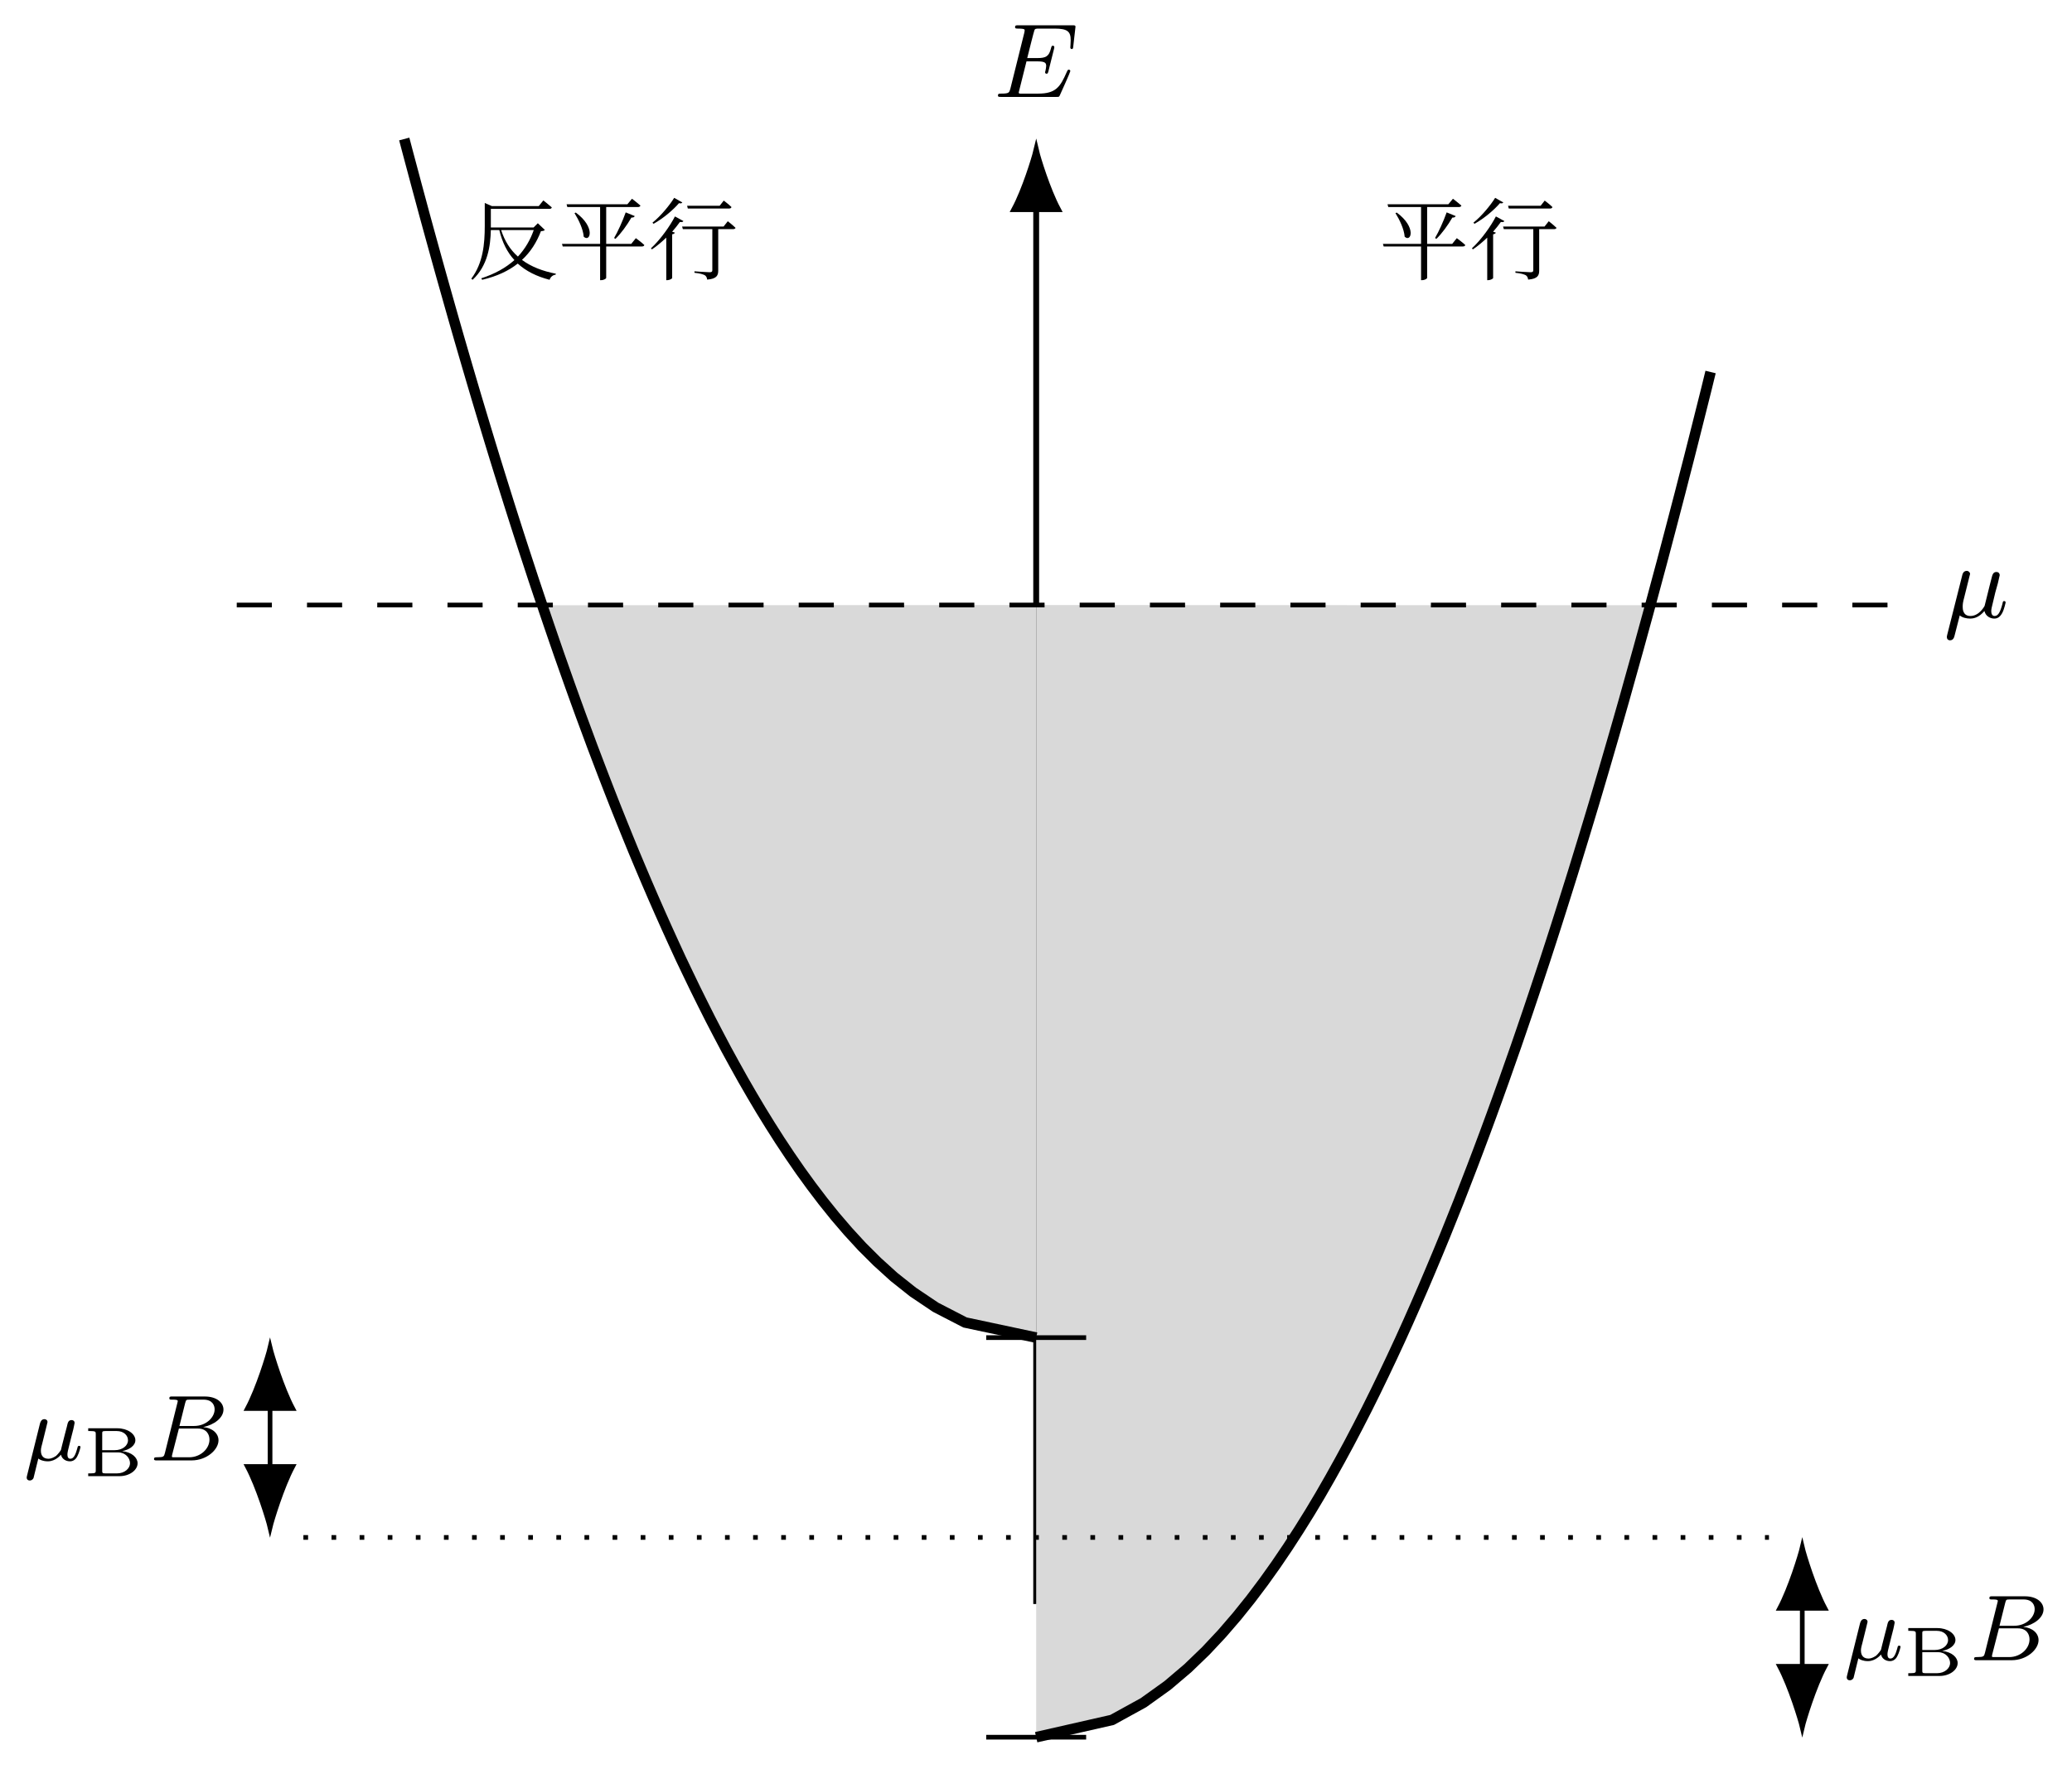
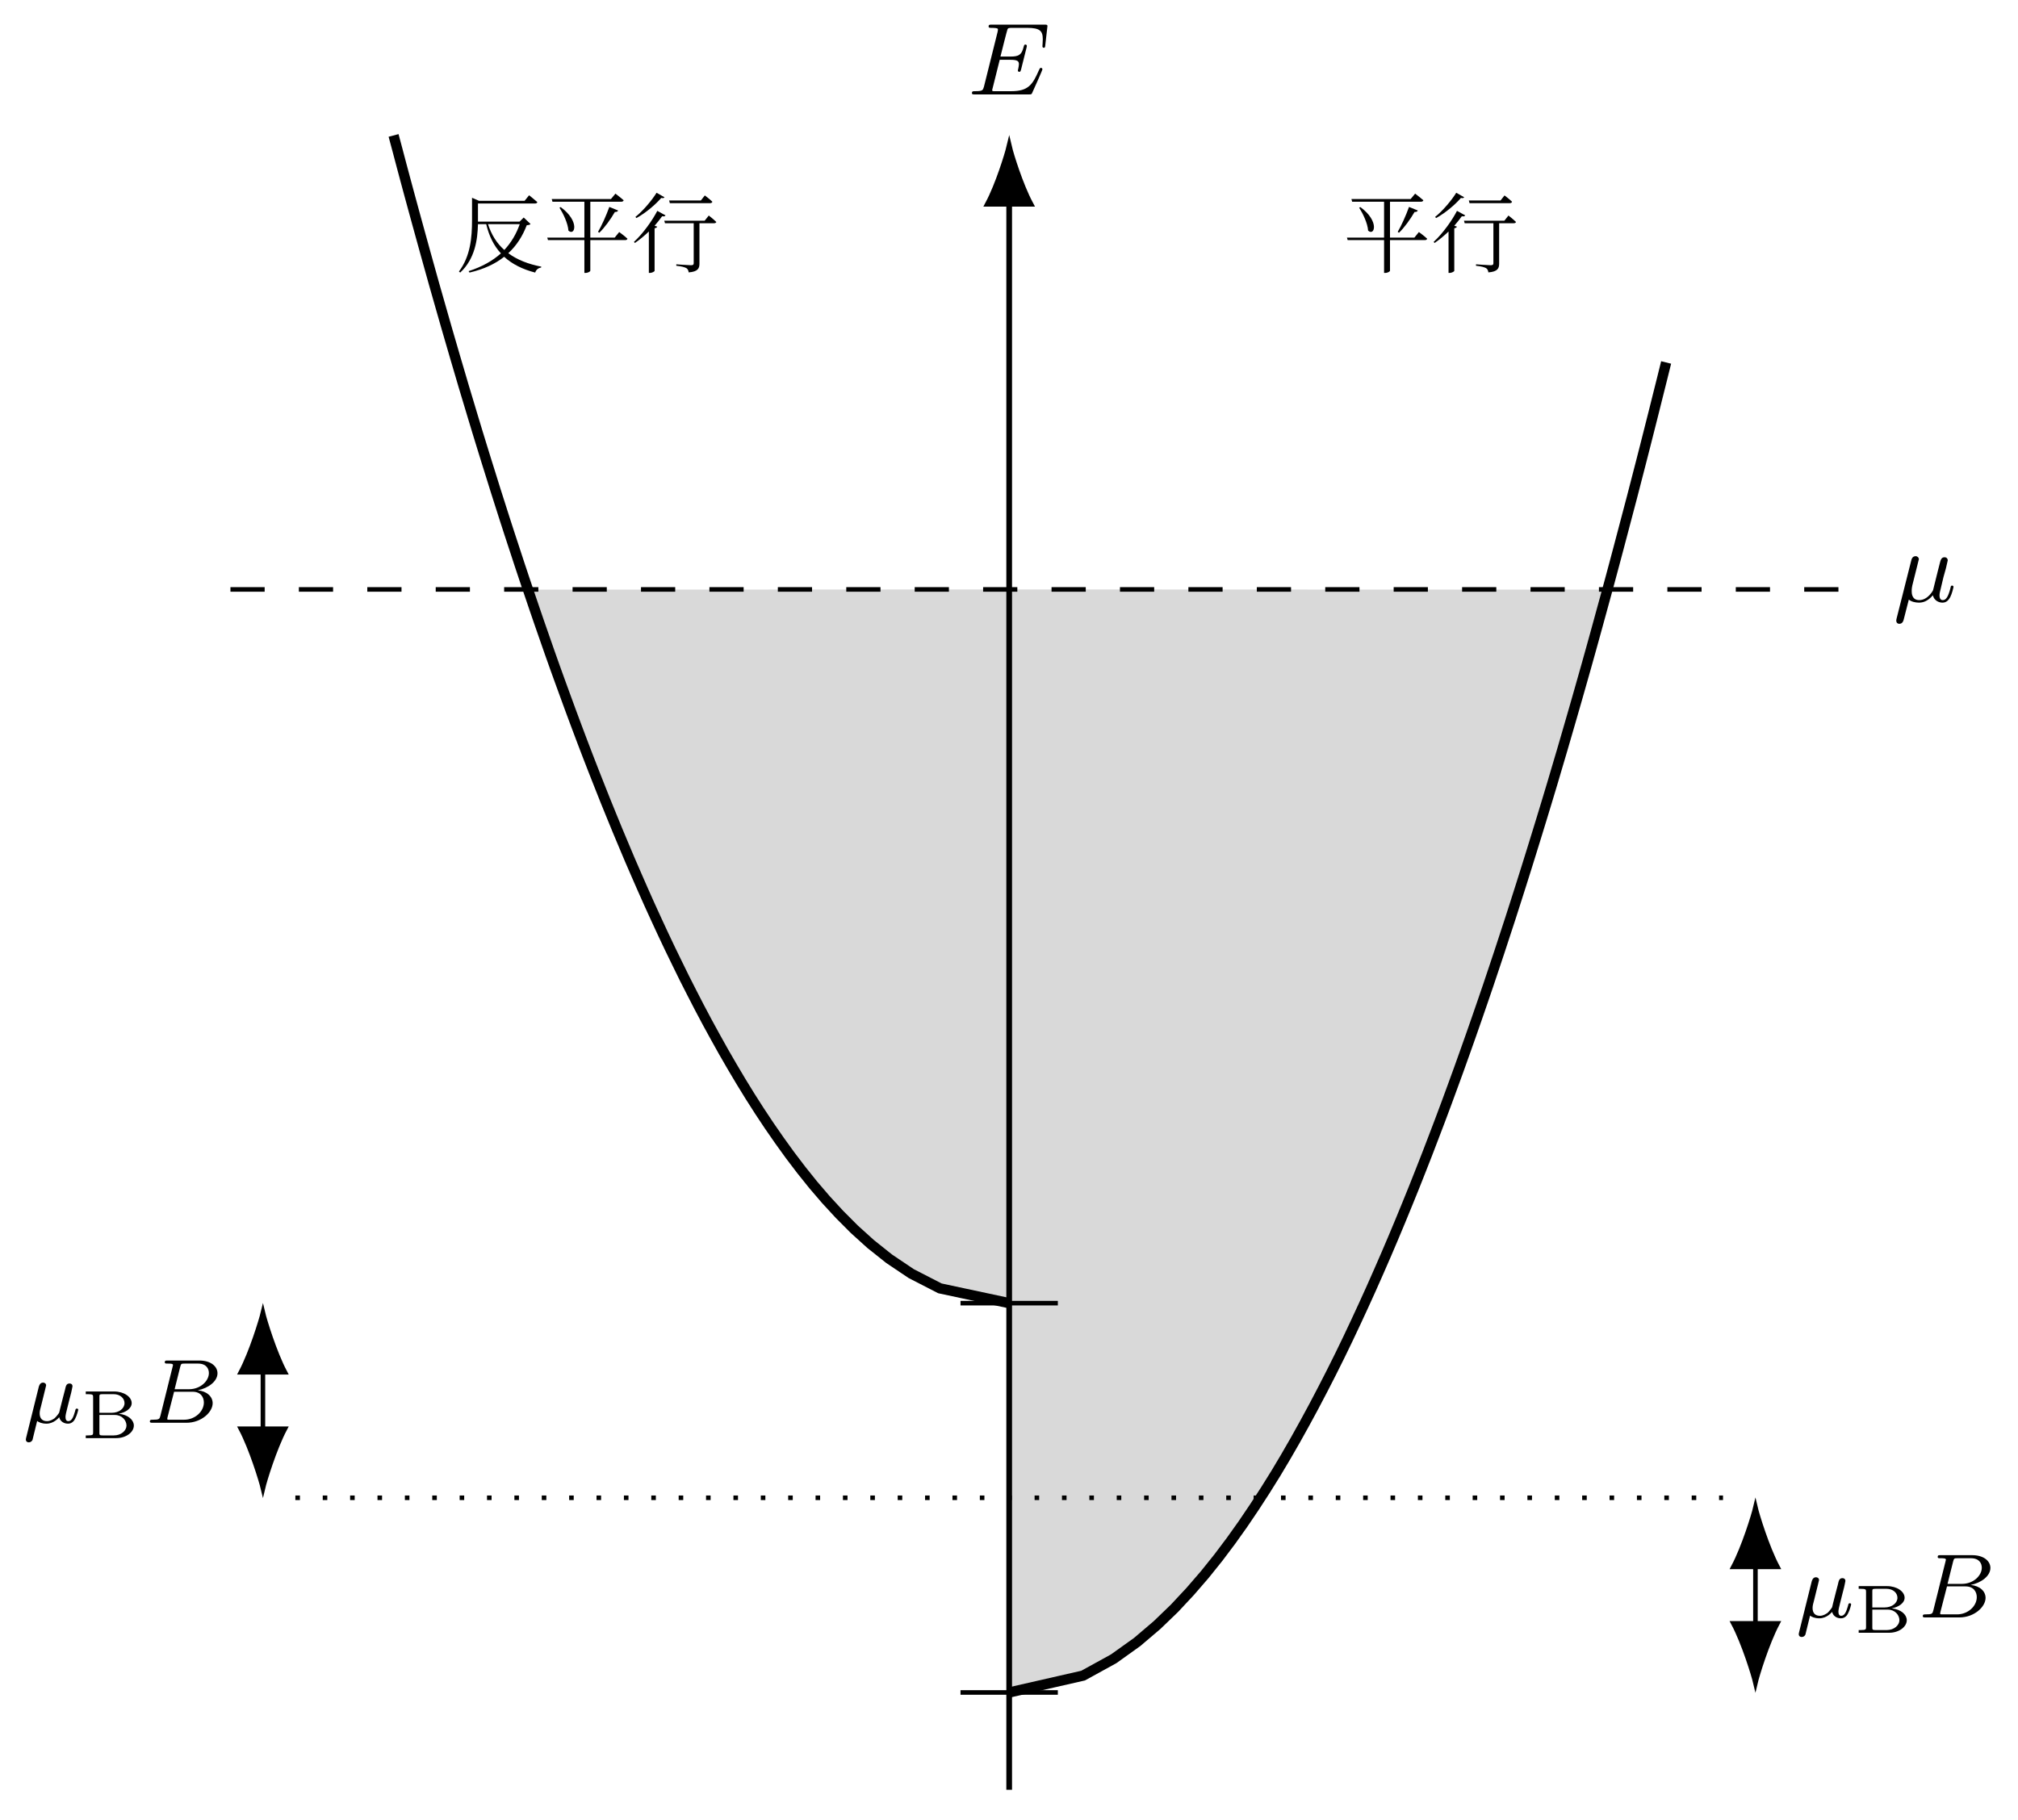
- <svg xmlns="http://www.w3.org/2000/svg" xmlns:xlink="http://www.w3.org/1999/xlink" width="246.05pt" height="210.70pt" viewBox="0 0 175.75 150.5">
+ <svg xmlns="http://www.w3.org/2000/svg" xmlns:xlink="http://www.w3.org/1999/xlink" width="246.05pt" height="221.90pt" viewBox="0 0 175.75 158.5">
  <defs>
    <g>
      <g id="glyph-0-0">
        <path d="M 2.812 -3.016 L 3.719 -3.016 C 4.359 -3.016 4.484 -2.906 4.484 -2.625 C 4.484 -2.547 4.453 -2.359 4.422 -2.219 C 4.406 -2.156 4.391 -2.125 4.391 -2.094 C 4.391 -2.078 4.391 -1.969 4.516 -1.969 C 4.625 -1.969 4.625 -2.031 4.672 -2.172 L 5.141 -4.047 C 5.172 -4.172 5.172 -4.188 5.172 -4.234 C 5.172 -4.297 5.125 -4.344 5.047 -4.344 C 4.953 -4.344 4.938 -4.297 4.891 -4.125 C 4.719 -3.422 4.438 -3.297 3.734 -3.297 L 2.875 -3.297 C 3.016 -3.859 3.438 -5.547 3.484 -5.656 C 3.531 -5.781 3.594 -5.797 3.891 -5.797 L 5.203 -5.797 C 6.312 -5.797 6.562 -5.531 6.562 -4.812 C 6.562 -4.531 6.531 -4.266 6.531 -4.203 C 6.531 -4.125 6.562 -4.062 6.656 -4.062 C 6.75 -4.062 6.766 -4.125 6.781 -4.297 L 6.969 -5.953 C 6.969 -6.078 6.875 -6.078 6.719 -6.078 L 2.109 -6.078 C 1.938 -6.078 1.844 -6.078 1.844 -5.922 C 1.844 -5.797 1.938 -5.797 2.125 -5.797 C 2.156 -5.797 2.312 -5.797 2.453 -5.781 C 2.656 -5.75 2.656 -5.719 2.656 -5.641 C 2.656 -5.609 2.656 -5.594 2.625 -5.438 L 1.438 -0.672 C 1.344 -0.359 1.328 -0.281 0.656 -0.281 C 0.484 -0.281 0.391 -0.281 0.391 -0.109 C 0.391 0 0.484 0 0.641 0 L 5.359 0 C 5.516 0 5.547 0 5.562 -0.031 C 5.594 -0.047 5.609 -0.047 5.656 -0.172 C 5.766 -0.406 6.531 -2.109 6.531 -2.188 C 6.531 -2.266 6.469 -2.312 6.406 -2.312 C 6.328 -2.312 6.312 -2.297 6.219 -2.094 C 5.672 -0.844 5.297 -0.281 3.812 -0.281 L 2.453 -0.281 C 2.328 -0.281 2.312 -0.281 2.266 -0.281 C 2.188 -0.297 2.156 -0.297 2.156 -0.359 C 2.156 -0.391 2.156 -0.406 2.203 -0.578 Z M 2.812 -3.016 " />
      </g>
      <g id="glyph-0-1">
        <path d="M 2.125 -3.188 C 2.156 -3.359 2.25 -3.656 2.25 -3.688 C 2.25 -3.828 2.125 -3.953 1.969 -3.953 C 1.688 -3.953 1.609 -3.688 1.594 -3.609 L 0.312 1.469 C 0.281 1.594 0.281 1.625 0.281 1.672 C 0.281 1.828 0.391 1.938 0.547 1.938 C 0.844 1.938 0.906 1.656 0.938 1.531 L 1.375 -0.172 C 1.594 0.016 1.953 0.094 2.25 0.094 C 2.578 0.094 3 0 3.469 -0.547 C 3.578 -0.078 4 0.094 4.297 0.094 C 4.562 0.094 4.781 -0.016 4.984 -0.391 C 5.141 -0.688 5.266 -1.25 5.266 -1.281 C 5.266 -1.328 5.234 -1.391 5.141 -1.391 C 5.047 -1.391 5.031 -1.344 5 -1.172 C 4.797 -0.391 4.609 -0.125 4.328 -0.125 C 4.109 -0.125 4.047 -0.344 4.047 -0.531 C 4.047 -0.703 4.094 -0.891 4.172 -1.203 L 4.391 -2.125 L 4.609 -2.906 C 4.656 -3.141 4.766 -3.562 4.766 -3.594 C 4.766 -3.703 4.688 -3.859 4.484 -3.859 C 4.203 -3.859 4.141 -3.609 4.078 -3.359 L 3.891 -2.625 C 3.797 -2.266 3.547 -1.219 3.484 -0.984 C 3.469 -0.953 3.031 -0.125 2.281 -0.125 C 1.625 -0.125 1.625 -0.75 1.625 -0.906 C 1.625 -1.125 1.641 -1.281 1.75 -1.688 Z M 2.125 -3.188 " />
      </g>
      <g id="glyph-1-0">
        <path d="M 1.922 -2.797 C 1.953 -2.953 2.031 -3.219 2.031 -3.25 C 2.031 -3.422 1.891 -3.5 1.766 -3.5 C 1.5 -3.5 1.422 -3.234 1.391 -3.125 L 0.297 1.281 C 0.266 1.406 0.266 1.438 0.266 1.453 C 0.266 1.656 0.422 1.703 0.516 1.703 C 0.562 1.703 0.734 1.703 0.844 1.5 C 0.859 1.422 1.094 0.484 1.25 -0.156 C 1.391 -0.047 1.656 0.078 2.062 0.078 C 2.719 0.078 3.141 -0.453 3.172 -0.484 C 3.312 0.062 3.844 0.078 3.938 0.078 C 4.312 0.078 4.5 -0.219 4.562 -0.359 C 4.719 -0.641 4.828 -1.109 4.828 -1.141 C 4.828 -1.188 4.797 -1.234 4.703 -1.234 C 4.609 -1.234 4.594 -1.188 4.547 -0.984 C 4.422 -0.562 4.281 -0.141 3.969 -0.141 C 3.781 -0.141 3.719 -0.297 3.719 -0.516 C 3.719 -0.656 3.797 -0.984 3.859 -1.219 L 4.062 -2.031 C 4.109 -2.234 4.156 -2.406 4.219 -2.641 C 4.25 -2.812 4.328 -3.125 4.328 -3.172 C 4.328 -3.375 4.172 -3.422 4.078 -3.422 C 3.797 -3.422 3.75 -3.219 3.672 -2.859 L 3.5 -2.203 L 3.25 -1.219 L 3.172 -0.891 C 3.156 -0.844 2.938 -0.547 2.766 -0.391 C 2.625 -0.297 2.391 -0.141 2.109 -0.141 C 1.734 -0.141 1.469 -0.344 1.469 -0.828 C 1.469 -1.047 1.547 -1.281 1.594 -1.469 Z M 1.922 -2.797 " />
      </g>
      <g id="glyph-1-1">
        <path d="M 1.344 -0.625 C 1.266 -0.328 1.25 -0.266 0.672 -0.266 C 0.516 -0.266 0.422 -0.266 0.422 -0.109 C 0.422 0 0.531 0 0.656 0 L 3.609 0 C 4.906 0 5.891 -0.922 5.891 -1.703 C 5.891 -2.281 5.391 -2.75 4.594 -2.828 C 5.516 -3.016 6.312 -3.609 6.312 -4.312 C 6.312 -4.906 5.734 -5.422 4.734 -5.422 L 1.953 -5.422 C 1.812 -5.422 1.719 -5.422 1.719 -5.266 C 1.719 -5.156 1.812 -5.156 1.938 -5.156 C 2.203 -5.156 2.438 -5.156 2.438 -5.031 C 2.438 -5 2.422 -5 2.406 -4.891 Z M 2.578 -2.922 L 3.062 -4.859 C 3.141 -5.141 3.141 -5.156 3.469 -5.156 L 4.609 -5.156 C 5.391 -5.156 5.562 -4.656 5.562 -4.328 C 5.562 -3.656 4.844 -2.922 3.828 -2.922 Z M 2.031 -0.266 C 1.953 -0.281 1.938 -0.281 1.938 -0.328 C 1.938 -0.391 1.953 -0.453 1.969 -0.516 L 2.531 -2.703 L 4.141 -2.703 C 4.875 -2.703 5.125 -2.203 5.125 -1.766 C 5.125 -0.984 4.359 -0.266 3.406 -0.266 Z M 2.031 -0.266 " />
      </g>
      <g id="glyph-2-0">
        <path d="M 0.406 -4.062 L 0.406 -3.828 L 0.562 -3.828 C 1.047 -3.828 1.047 -3.766 1.047 -3.562 L 1.047 -0.5 C 1.047 -0.297 1.047 -0.234 0.562 -0.234 L 0.406 -0.234 L 0.406 0 L 3.062 0 C 3.922 0 4.594 -0.516 4.594 -1.094 C 4.594 -1.562 4.125 -2.031 3.281 -2.125 C 3.891 -2.234 4.406 -2.594 4.406 -3.047 C 4.406 -3.594 3.734 -4.062 2.875 -4.062 Z M 1.594 -2.203 L 1.594 -3.609 C 1.594 -3.781 1.594 -3.828 1.891 -3.828 L 2.828 -3.828 C 3.422 -3.828 3.781 -3.453 3.781 -3.047 C 3.781 -2.594 3.328 -2.203 2.641 -2.203 Z M 1.891 -0.234 C 1.594 -0.234 1.594 -0.281 1.594 -0.469 L 1.594 -2.016 L 2.938 -2.016 C 3.578 -2.016 3.953 -1.531 3.953 -1.094 C 3.953 -0.672 3.516 -0.234 2.844 -0.234 Z M 1.891 -0.234 " />
      </g>
      <g id="glyph-3-0">
        <path d="M 1.5 -5.125 L 1.391 -5.078 C 1.734 -4.531 2.125 -3.719 2.172 -3.078 C 2.719 -2.562 3.203 -3.875 1.5 -5.125 Z M 5.734 -5.141 C 5.453 -4.359 5.062 -3.5 4.75 -2.969 L 4.859 -2.891 C 5.328 -3.344 5.828 -4.031 6.219 -4.703 C 6.375 -4.688 6.469 -4.75 6.5 -4.828 Z M 0.719 -5.828 L 0.781 -5.594 L 3.562 -5.594 L 3.562 -2.469 L 0.328 -2.469 L 0.391 -2.25 L 3.562 -2.25 L 3.562 0.609 L 3.641 0.609 C 3.906 0.609 4.078 0.469 4.078 0.422 L 4.078 -2.25 L 7.109 -2.25 C 7.234 -2.25 7.297 -2.297 7.312 -2.375 C 7.047 -2.625 6.594 -2.953 6.594 -2.953 L 6.203 -2.469 L 4.078 -2.469 L 4.078 -5.594 L 6.781 -5.594 C 6.891 -5.594 6.953 -5.641 6.984 -5.719 C 6.703 -5.969 6.266 -6.297 6.266 -6.297 L 5.875 -5.828 Z M 0.719 -5.828 " />
      </g>
      <g id="glyph-3-1">
        <path d="M 2.203 -6.375 C 1.828 -5.766 1.078 -4.844 0.359 -4.266 L 0.453 -4.172 C 1.297 -4.641 2.141 -5.375 2.609 -5.922 C 2.781 -5.891 2.844 -5.906 2.891 -5.984 Z M 3.297 -5.703 L 3.359 -5.469 L 6.875 -5.469 C 6.969 -5.469 7.047 -5.516 7.062 -5.594 C 6.828 -5.828 6.406 -6.141 6.406 -6.141 L 6.062 -5.703 Z M 2.266 -4.797 C 1.859 -4 1.047 -2.844 0.234 -2.094 L 0.312 -2 C 0.734 -2.281 1.156 -2.641 1.531 -3 L 1.531 0.609 L 1.625 0.609 C 1.812 0.609 2.016 0.484 2.031 0.438 L 2.031 -3.281 C 2.156 -3.297 2.234 -3.359 2.266 -3.422 L 2.031 -3.5 C 2.281 -3.797 2.516 -4.078 2.688 -4.328 C 2.875 -4.297 2.938 -4.328 2.984 -4.406 Z M 2.875 -3.938 L 2.938 -3.719 L 5.438 -3.719 L 5.438 -0.234 C 5.438 -0.109 5.375 -0.062 5.203 -0.062 C 5 -0.062 3.922 -0.141 3.922 -0.141 L 3.922 -0.016 C 4.391 0.031 4.641 0.109 4.797 0.188 C 4.922 0.266 4.984 0.406 5 0.562 C 5.828 0.5 5.938 0.188 5.938 -0.203 L 5.938 -3.719 L 7.203 -3.719 C 7.312 -3.719 7.391 -3.766 7.406 -3.828 C 7.156 -4.078 6.75 -4.391 6.75 -4.391 L 6.391 -3.938 Z M 2.875 -3.938 " />
      </g>
      <g id="glyph-3-2">
        <path d="M 1.422 -5.672 L 1.422 -4 C 1.422 -2.469 1.281 -0.844 0.281 0.484 L 0.391 0.578 C 1.688 -0.625 1.906 -2.312 1.938 -3.641 L 2.656 -3.641 C 2.906 -2.594 3.328 -1.75 3.938 -1.094 C 3.203 -0.438 2.281 0.078 1.125 0.453 L 1.203 0.578 C 2.469 0.281 3.453 -0.188 4.219 -0.797 C 4.922 -0.156 5.828 0.297 6.922 0.578 C 7 0.328 7.203 0.172 7.438 0.141 L 7.453 0.062 C 6.328 -0.156 5.359 -0.531 4.578 -1.109 C 5.312 -1.781 5.828 -2.609 6.188 -3.547 C 6.375 -3.562 6.453 -3.578 6.516 -3.656 L 5.922 -4.219 L 5.562 -3.859 L 1.938 -3.859 L 1.938 -5.438 L 6.906 -5.438 C 7.016 -5.438 7.094 -5.484 7.109 -5.562 C 6.828 -5.812 6.391 -6.156 6.391 -6.156 L 6 -5.672 L 2.031 -5.672 L 1.422 -5.938 Z M 4.234 -1.391 C 3.578 -1.969 3.109 -2.719 2.812 -3.641 L 5.578 -3.641 C 5.281 -2.797 4.844 -2.047 4.234 -1.391 Z M 4.234 -1.391 " />
      </g>
    </g>
    <clipPath id="clip-0">
-       <path clip-rule="nonzero" d="M 75 18 L 158 18 L 158 150 L 75 150 Z M 75 18 " />
-     </clipPath>
-     <clipPath id="clip-1">
-       <path clip-rule="nonzero" d="M 145 135 L 161 135 L 161 150 L 145 150 Z M 145 135 " />
+       <path clip-rule="nonzero" d="M 75 18 L 158 18 L 158 158 L 75 158 Z M 75 18 " />
    </clipPath>
  </defs>
-   <path fill="none" stroke-width="0.498" stroke-linecap="butt" stroke-linejoin="miter" stroke="rgb(0%, 0%, 0%)" stroke-opacity="1" stroke-miterlimit="10" d="M 0.001 -5.668 L 0.001 113.069 " transform="matrix(0.996689, 0, 0, -0.996689, 87.88995, 130.4406)" />
-   <path fill-rule="nonzero" fill="rgb(0%, 0%, 0%)" fill-opacity="1" stroke-width="0.498" stroke-linecap="butt" stroke-linejoin="miter" stroke="rgb(0%, 0%, 0%)" stroke-opacity="1" stroke-miterlimit="10" d="M 4.93 -0.001 C 4.326 0.144 1.661 0.956 -0 1.841 L -0 -1.839 C 1.661 -0.957 4.326 -0.142 4.93 -0.001 Z M 4.93 -0.001 " transform="matrix(0, -0.996689, -0.996689, 0, 87.88995, 17.74575)" />
+   <path fill-rule="nonzero" fill="rgb(84.999%, 84.999%, 84.999%)" fill-opacity="1" d="M 87.891 147.418 L 94.672 145.789 L 97.48 144.16 L 99.637 142.531 L 101.457 140.906 L 103.059 139.277 L 104.504 137.648 L 105.836 136.02 L 107.074 134.391 L 108.238 132.766 L 109.34 131.137 L 110.387 129.508 L 111.387 127.879 L 112.344 126.25 L 113.27 124.625 L 114.16 122.996 L 115.02 121.367 L 115.855 119.738 L 116.668 118.109 L 117.457 116.484 L 118.223 114.855 L 118.973 113.227 L 119.703 111.598 L 120.418 109.969 L 121.117 108.344 L 121.805 106.715 L 122.477 105.086 L 123.133 103.457 L 123.781 101.828 L 124.418 100.203 L 125.043 98.574 L 125.656 96.945 L 126.258 95.316 L 126.855 93.688 L 127.441 92.062 L 128.02 90.434 L 128.586 88.805 L 129.148 87.176 L 129.703 85.547 L 130.25 83.922 L 130.789 82.293 L 131.32 80.664 L 131.848 79.035 L 132.367 77.406 L 132.883 75.781 L 133.391 74.152 L 133.895 72.523 L 134.391 70.895 L 134.883 69.266 L 135.371 67.641 L 135.852 66.012 L 136.328 64.383 L 136.801 62.754 L 137.27 61.125 L 137.734 59.5 L 138.648 56.242 L 139.547 52.984 L 139.988 51.359 L 87.891 51.34 Z M 87.891 147.418 " />
+   <path fill-rule="nonzero" fill="rgb(84.999%, 84.999%, 84.999%)" fill-opacity="1" d="M 87.891 113.508 L 82.434 112.453 L 80.176 111.402 L 78.441 110.348 L 76.98 109.293 L 75.691 108.242 L 74.527 107.188 L 73.457 106.133 L 72.457 105.082 L 71.523 104.027 L 70.637 102.973 L 69.797 101.922 L 68.992 100.867 L 68.219 99.812 L 67.477 98.762 L 66.758 97.707 L 66.066 96.652 L 65.395 95.602 L 64.742 94.547 L 64.109 93.492 L 63.492 92.441 L 62.887 91.387 L 62.301 90.332 L 61.727 89.281 L 61.164 88.227 L 60.609 87.172 L 60.07 86.121 L 59.539 85.066 L 59.02 84.012 L 58.508 82.961 L 58.008 81.906 L 57.512 80.852 L 57.027 79.801 L 56.551 78.746 L 56.078 77.691 L 55.613 76.641 L 55.156 75.586 L 54.703 74.531 L 54.258 73.48 L 53.383 71.371 L 52.957 70.32 L 52.531 69.266 L 52.113 68.211 L 51.699 67.16 L 51.293 66.105 L 50.887 65.055 L 50.09 62.945 L 49.699 61.895 L 49.312 60.84 L 48.93 59.785 L 48.547 58.734 L 47.797 56.625 L 47.43 55.574 L 47.062 54.52 L 46.699 53.465 L 46.34 52.414 L 45.984 51.359 L 87.891 51.34 Z M 87.891 113.508 " />
+   <g clip-path="url(#clip-0)">
+     <path fill="none" stroke-width="0.897" stroke-linecap="butt" stroke-linejoin="miter" stroke="rgb(0%, 0%, 0%)" stroke-opacity="1" stroke-miterlimit="10" d="M 0.001 -17.009 L 6.458 -15.536 L 9.131 -14.066 L 11.184 -12.597 L 12.916 -11.123 L 14.441 -9.654 L 15.816 -8.18 L 17.086 -6.711 L 18.265 -5.242 L 19.374 -3.768 L 20.42 -2.299 L 21.416 -0.825 L 22.368 0.644 L 23.285 2.114 L 24.163 3.587 L 25.009 5.056 L 25.828 6.53 L 26.623 7.999 L 27.395 9.473 L 28.148 10.942 L 28.881 12.412 L 29.594 13.885 L 30.287 15.354 L 30.969 16.828 L 31.635 18.297 L 32.286 19.767 L 32.928 21.24 L 33.555 22.71 L 34.171 24.183 L 34.774 25.652 L 35.37 27.122 L 35.954 28.595 L 36.53 30.065 L 37.094 31.538 L 37.654 33.008 L 38.203 34.477 L 38.744 35.95 L 39.28 37.42 L 39.806 38.893 L 40.327 40.363 L 40.84 41.832 L 41.349 43.306 L 41.851 44.775 L 42.345 46.249 L 42.835 47.718 L 43.317 49.191 L 43.799 50.661 L 44.269 52.13 L 44.739 53.604 L 45.201 55.073 L 45.66 56.547 L 46.114 58.016 L 46.565 59.485 L 47.012 60.959 L 47.455 62.428 L 47.89 63.902 L 48.325 65.371 L 48.752 66.841 L 49.179 68.314 L 49.602 69.783 L 50.021 71.257 L 50.437 72.726 L 50.848 74.196 L 51.256 75.669 L 51.659 77.139 L 52.063 78.612 L 52.463 80.081 L 52.858 81.551 L 53.25 83.024 L 53.638 84.494 L 54.026 85.967 L 54.414 87.437 L 54.794 88.91 L 55.174 90.379 L 55.55 91.849 L 55.923 93.322 L 56.295 94.792 L 56.663 96.265 L 57.032 97.735 L 57.396 99.204 " transform="matrix(0.996855, 0, 0, -0.996855, 87.88995, 130.4624)" />
+   </g>
+   <path fill="none" stroke-width="0.897" stroke-linecap="butt" stroke-linejoin="miter" stroke="rgb(0%, 0%, 0%)" stroke-opacity="1" stroke-miterlimit="10" d="M 0.001 17.008 L -6.05 18.301 L -8.557 19.59 L -10.482 20.884 L -12.1 22.173 L -13.53 23.466 L -14.819 24.759 L -16.007 26.048 L -17.116 27.341 L -18.15 28.631 L -19.134 29.924 L -20.066 31.217 L -20.96 32.506 L -21.818 33.799 L -22.641 35.088 L -23.436 36.382 L -24.204 37.675 L -24.949 38.964 L -25.67 40.257 L -26.375 41.546 L -27.061 42.839 L -27.727 44.132 L -28.382 45.422 L -29.016 46.715 L -29.643 48.004 L -30.255 49.297 L -30.854 50.59 L -31.442 51.879 L -32.018 53.173 L -32.582 54.462 L -33.143 55.755 L -33.687 57.048 L -34.228 58.337 L -34.757 59.63 L -35.282 60.92 L -35.795 62.213 L -36.305 63.506 L -36.806 64.795 L -37.3 66.088 L -37.786 67.377 L -38.268 68.671 L -38.742 69.964 L -39.212 71.253 L -39.679 72.546 L -40.137 73.835 L -41.039 76.422 L -41.481 77.711 L -41.92 79.004 L -42.355 80.293 L -42.786 81.586 L -43.209 82.879 L -43.633 84.169 L -44.052 85.462 L -44.463 86.751 L -44.875 88.044 L -45.278 89.337 L -45.682 90.626 L -46.082 91.919 L -46.478 93.209 L -46.869 94.502 L -47.257 95.795 L -47.645 97.084 L -48.025 98.377 L -48.405 99.666 L -49.158 102.253 L -49.526 103.542 L -49.895 104.835 L -50.263 106.124 L -50.984 108.711 L -51.34 110 L -51.697 111.293 L -52.05 112.582 L -52.402 113.875 L -52.751 115.168 L -53.096 116.458 L -53.437 117.751 L -53.782 119.04 " transform="matrix(0.996855, 0, 0, -0.996855, 87.88995, 130.4624)" />
+   <path fill="none" stroke-width="0.498" stroke-linecap="butt" stroke-linejoin="miter" stroke="rgb(0%, 0%, 0%)" stroke-opacity="1" stroke-miterlimit="10" d="M 0.001 -25.512 L 0.001 113.068 " transform="matrix(0.996855, 0, 0, -0.996855, 87.88995, 130.4624)" />
+   <path fill-rule="nonzero" fill="rgb(0%, 0%, 0%)" fill-opacity="1" stroke-width="0.498" stroke-linecap="butt" stroke-linejoin="miter" stroke="rgb(0%, 0%, 0%)" stroke-opacity="1" stroke-miterlimit="10" d="M 4.928 -0.001 C 4.325 0.144 1.664 0.955 -0.001 1.841 L -0.001 -1.842 C 1.664 -0.957 4.325 -0.142 4.928 -0.001 Z M 4.928 -0.001 " transform="matrix(0, -0.996855, -0.996855, 0, 87.88995, 17.74872)" />
  <g fill="rgb(0%, 0%, 0%)" fill-opacity="1">
-     <use xlink:href="#glyph-0-0" x="84.256" y="8.223" />
+     <use xlink:href="#glyph-0-0" x="84.255" y="8.224" />
  </g>
-   <path fill-rule="nonzero" fill="rgb(84.999%, 84.999%, 84.999%)" fill-opacity="1" d="M 87.891 147.391 L 94.672 145.766 L 97.48 144.137 L 99.637 142.508 L 101.453 140.883 L 103.055 139.254 L 104.5 137.625 L 105.832 135.996 L 107.07 134.371 L 108.234 132.742 L 109.336 131.113 L 110.383 129.484 L 111.383 127.859 L 112.34 126.23 L 113.266 124.602 L 114.156 122.977 L 115.016 121.348 L 115.852 119.719 L 116.664 118.09 L 117.449 116.465 L 118.219 114.836 L 118.969 113.207 L 119.699 111.578 L 120.414 109.953 L 121.113 108.324 L 121.797 106.695 L 122.469 105.07 L 123.129 103.441 L 123.773 101.812 L 124.41 100.184 L 125.035 98.559 L 125.648 96.93 L 126.254 95.301 L 126.848 93.672 L 127.434 92.047 L 128.012 90.418 L 128.582 88.789 L 129.141 87.16 L 129.695 85.535 L 130.242 83.906 L 130.781 82.277 L 131.312 80.652 L 131.84 79.023 L 132.359 77.395 L 132.875 75.766 L 133.383 74.141 L 133.887 72.512 L 134.383 70.883 L 134.875 69.254 L 135.363 67.629 L 135.844 66 L 136.32 64.371 L 136.793 62.742 L 137.262 61.117 L 137.727 59.488 L 138.184 57.859 L 138.641 56.234 L 139.539 52.977 L 139.98 51.348 L 87.891 51.332 Z M 87.891 147.391 " />
-   <path fill-rule="nonzero" fill="rgb(84.999%, 84.999%, 84.999%)" fill-opacity="1" d="M 87.891 113.488 L 82.434 112.434 L 80.176 111.383 L 78.441 110.328 L 76.98 109.277 L 75.691 108.223 L 74.527 107.168 L 73.457 106.117 L 72.461 105.062 L 71.523 104.012 L 70.641 102.957 L 69.797 101.902 L 68.992 100.852 L 68.223 99.797 L 67.48 98.742 L 66.762 97.691 L 66.07 96.637 L 65.398 95.586 L 64.746 94.531 L 64.113 93.477 L 63.496 92.426 L 62.895 91.371 L 62.305 90.32 L 61.73 89.266 L 61.168 88.211 L 60.617 87.16 L 60.074 86.105 L 59.547 85.051 L 59.027 84 L 58.516 82.945 L 58.012 81.895 L 57.52 80.84 L 57.031 79.785 L 56.555 78.734 L 56.082 77.68 L 55.617 76.629 L 55.16 75.574 L 54.711 74.52 L 54.266 73.469 L 53.824 72.414 L 53.391 71.359 L 52.961 70.309 L 52.539 69.254 L 52.121 68.203 L 51.707 67.148 L 51.297 66.094 L 50.895 65.043 L 50.492 63.988 L 50.098 62.934 L 49.707 61.883 L 49.316 60.828 L 48.934 59.777 L 48.555 58.723 L 48.18 57.668 L 47.805 56.617 L 47.438 55.562 L 47.07 54.512 L 46.707 53.457 L 46.348 52.402 L 45.992 51.352 L 87.891 51.332 Z M 87.891 113.488 " />
-   <g clip-path="url(#clip-0)">
-     <path fill="none" stroke-width="0.897" stroke-linecap="butt" stroke-linejoin="miter" stroke="rgb(0%, 0%, 0%)" stroke-opacity="1" stroke-miterlimit="10" d="M 0.001 -17.006 L 6.46 -15.537 L 9.132 -14.067 L 11.186 -12.593 L 12.915 -11.124 L 14.439 -9.654 L 15.819 -8.18 L 17.085 -6.71 L 18.264 -5.241 L 19.373 -3.767 L 20.42 -2.297 L 21.415 -0.828 L 22.368 0.646 L 23.285 2.116 L 24.163 3.585 L 25.009 5.059 L 25.828 6.529 L 26.624 7.998 L 27.396 9.472 L 28.149 10.942 L 28.878 12.411 L 29.591 13.885 L 30.288 15.355 L 30.97 16.824 L 31.637 18.298 L 32.287 19.768 L 32.926 21.238 L 33.553 22.711 L 34.169 24.181 L 34.776 25.651 L 35.368 27.124 L 35.956 28.594 L 36.528 30.068 L 37.096 31.537 L 37.653 33.007 L 38.205 34.481 L 38.746 35.95 L 39.279 37.42 L 39.808 38.894 L 40.843 41.833 L 41.349 43.307 L 41.85 44.776 L 42.344 46.246 L 42.834 47.72 L 43.32 49.189 L 43.798 50.659 L 44.272 52.133 L 44.739 53.603 L 45.201 55.072 L 45.664 56.546 L 46.565 59.485 L 47.012 60.959 L 47.455 62.429 L 47.89 63.898 L 48.325 65.372 L 49.179 68.311 L 49.602 69.785 L 50.022 71.255 L 50.433 72.728 L 51.256 75.668 L 51.66 77.141 L 52.064 78.611 L 52.46 80.081 L 52.855 81.554 L 53.251 83.024 L 53.639 84.494 L 54.027 85.967 L 54.795 88.907 L 55.172 90.381 L 55.552 91.85 L 55.924 93.32 L 56.296 94.794 L 57.033 97.733 L 57.394 99.207 " transform="matrix(0.996689, 0, 0, -0.996689, 87.88995, 130.4406)" />
+   <path fill="none" stroke-width="0.399" stroke-linecap="butt" stroke-linejoin="miter" stroke="rgb(0%, 0%, 0%)" stroke-opacity="1" stroke-dasharray="2.989 2.989" stroke-miterlimit="10" d="M -68.034 79.372 L 73.701 79.372 " transform="matrix(0.996855, 0, 0, -0.996855, 87.88995, 130.4624)" />
+   <g fill="rgb(0%, 0%, 0%)" fill-opacity="1">
+     <use xlink:href="#glyph-0-1" x="164.867" y="52.397" />
  </g>
-   <path fill="none" stroke-width="0.897" stroke-linecap="butt" stroke-linejoin="miter" stroke="rgb(0%, 0%, 0%)" stroke-opacity="1" stroke-miterlimit="10" d="M 0.001 17.009 L -6.051 18.298 L -8.555 19.591 L -10.479 20.885 L -12.102 22.174 L -13.528 23.468 L -14.822 24.757 L -16.009 26.05 L -17.115 27.34 L -18.153 28.633 L -19.133 29.923 L -20.07 31.216 L -20.959 32.505 L -21.818 33.799 L -22.641 35.092 L -23.436 36.381 L -24.204 37.675 L -24.949 38.964 L -25.67 40.258 L -26.376 41.547 L -27.058 42.84 L -27.728 44.13 L -28.378 45.423 L -29.017 46.713 L -29.64 48.006 L -30.256 49.295 L -30.851 50.589 L -31.439 51.882 L -32.015 53.171 L -32.584 54.465 L -33.14 55.754 L -33.689 57.048 L -34.23 58.337 L -34.759 59.63 L -35.28 60.92 L -35.798 62.213 L -36.303 63.502 L -36.805 64.796 L -37.299 66.089 L -37.789 67.379 L -38.267 68.672 L -38.745 69.961 L -39.215 71.255 L -39.678 72.544 L -40.136 73.837 L -40.591 75.127 L -41.038 76.42 L -41.48 77.71 L -41.919 79.003 L -42.354 80.296 L -42.786 81.586 L -43.209 82.879 L -43.632 84.169 L -44.051 85.462 L -44.463 86.751 L -44.874 88.045 L -45.278 89.334 L -45.682 90.627 L -46.082 91.917 L -46.477 93.21 L -46.869 94.504 L -47.257 95.793 L -47.645 97.086 L -48.026 98.376 L -48.406 99.669 L -48.782 100.959 L -49.158 102.252 L -49.527 103.541 L -49.895 104.835 L -50.259 106.124 L -50.624 107.417 L -50.985 108.711 L -51.341 110 L -51.698 111.294 L -52.051 112.583 L -52.399 113.876 L -52.748 115.166 L -53.093 116.459 L -53.438 117.749 L -53.779 119.042 " transform="matrix(0.996689, 0, 0, -0.996689, 87.88995, 130.4406)" />
-   <path fill="none" stroke-width="0.399" stroke-linecap="butt" stroke-linejoin="miter" stroke="rgb(0%, 0%, 0%)" stroke-opacity="1" stroke-dasharray="2.989 2.989" stroke-miterlimit="10" d="M -68.033 79.371 L 73.702 79.371 " transform="matrix(0.996689, 0, 0, -0.996689, 87.88995, 130.4406)" />
+   <path fill="none" stroke-width="0.399" stroke-linecap="butt" stroke-linejoin="miter" stroke="rgb(0%, 0%, 0%)" stroke-opacity="1" stroke-miterlimit="10" d="M -4.251 17.008 L 4.252 17.008 " transform="matrix(0.996855, 0, 0, -0.996855, 87.88995, 130.4624)" />
+   <path fill="none" stroke-width="0.399" stroke-linecap="butt" stroke-linejoin="miter" stroke="rgb(0%, 0%, 0%)" stroke-opacity="1" stroke-miterlimit="10" d="M -4.251 -17.009 L 4.252 -17.009 " transform="matrix(0.996855, 0, 0, -0.996855, 87.88995, 130.4624)" />
+   <path fill="none" stroke-width="0.399" stroke-linecap="butt" stroke-linejoin="miter" stroke="rgb(0%, 0%, 0%)" stroke-opacity="1" stroke-dasharray="0.399 1.993" stroke-miterlimit="10" d="M -62.363 0.002 L 62.365 0.002 " transform="matrix(0.996855, 0, 0, -0.996855, 87.88995, 130.4624)" />
+   <path fill="none" stroke-width="0.399" stroke-linecap="butt" stroke-linejoin="miter" stroke="rgb(0%, 0%, 0%)" stroke-opacity="1" stroke-miterlimit="10" d="M 65.198 -6.037 L 65.198 -10.97 " transform="matrix(0.996855, 0, 0, -0.996855, 87.88995, 130.4624)" />
+   <path fill-rule="nonzero" fill="rgb(0%, 0%, 0%)" fill-opacity="1" stroke-width="0.399" stroke-linecap="butt" stroke-linejoin="miter" stroke="rgb(0%, 0%, 0%)" stroke-opacity="1" stroke-miterlimit="10" d="M 5.192 -0 C 4.553 0.149 1.752 0.999 0 1.928 L 0 -1.924 C 1.752 -0.999 4.553 -0.149 5.192 -0 Z M 5.192 -0 " transform="matrix(0, -0.996855, -0.996855, 0, 152.8827, 136.4805)" />
+   <path fill-rule="nonzero" fill="rgb(0%, 0%, 0%)" fill-opacity="1" stroke-width="0.399" stroke-linecap="butt" stroke-linejoin="miter" stroke="rgb(0%, 0%, 0%)" stroke-opacity="1" stroke-miterlimit="10" d="M 5.191 0 C 4.553 0.149 1.751 0.999 -0.001 1.924 L -0.001 -1.928 C 1.751 -0.999 4.553 -0.149 5.191 0 Z M 5.191 0 " transform="matrix(0, 0.996855, 0.996855, 0, 152.8827, 141.3992)" />
  <g fill="rgb(0%, 0%, 0%)" fill-opacity="1">
-     <use xlink:href="#glyph-0-1" x="164.854" y="52.388" />
-   </g>
-   <path fill="none" stroke-width="0.399" stroke-linecap="butt" stroke-linejoin="miter" stroke="rgb(0%, 0%, 0%)" stroke-opacity="1" stroke-miterlimit="10" d="M -4.252 17.009 L 4.253 17.009 " transform="matrix(0.996689, 0, 0, -0.996689, 87.88995, 130.4406)" />
-   <path fill="none" stroke-width="0.399" stroke-linecap="butt" stroke-linejoin="miter" stroke="rgb(0%, 0%, 0%)" stroke-opacity="1" stroke-miterlimit="10" d="M -4.252 -17.006 L 4.253 -17.006 " transform="matrix(0.996689, 0, 0, -0.996689, 87.88995, 130.4406)" />
-   <path fill="none" stroke-width="0.399" stroke-linecap="butt" stroke-linejoin="miter" stroke="rgb(0%, 0%, 0%)" stroke-opacity="1" stroke-dasharray="0.399 1.993" stroke-miterlimit="10" d="M -62.362 -0.001 L 62.363 -0.001 " transform="matrix(0.996689, 0, 0, -0.996689, 87.88995, 130.4406)" />
-   <path fill="none" stroke-width="0.399" stroke-linecap="butt" stroke-linejoin="miter" stroke="rgb(0%, 0%, 0%)" stroke-opacity="1" stroke-miterlimit="10" d="M 65.197 -6.036 L 65.197 -10.971 " transform="matrix(0.996689, 0, 0, -0.996689, 87.88995, 130.4406)" />
-   <path fill-rule="nonzero" fill="rgb(0%, 0%, 0%)" fill-opacity="1" stroke-width="0.399" stroke-linecap="butt" stroke-linejoin="miter" stroke="rgb(0%, 0%, 0%)" stroke-opacity="1" stroke-miterlimit="10" d="M 5.19 0.001 C 4.555 0.15 1.753 1 0.001 1.925 L 0.001 -1.928 C 1.753 -0.999 4.555 -0.148 5.19 0.001 Z M 5.19 0.001 " transform="matrix(0, -0.996689, -0.996689, 0, 152.8718, 136.4577)" />
-   <path fill-rule="nonzero" fill="rgb(0%, 0%, 0%)" fill-opacity="1" d="M 152.871 146.551 C 153.02 145.914 153.867 143.121 154.793 141.375 L 150.953 141.375 C 151.875 143.121 152.723 145.914 152.871 146.551 Z M 152.871 146.551 " />
-   <g clip-path="url(#clip-1)">
-     <path fill="none" stroke-width="0.399" stroke-linecap="butt" stroke-linejoin="miter" stroke="rgb(0%, 0%, 0%)" stroke-opacity="1" stroke-miterlimit="10" d="M 5.192 -0.001 C 4.554 0.148 1.751 0.999 -0.001 1.928 L -0.001 -1.925 C 1.751 -1 4.554 -0.15 5.192 -0.001 Z M 5.192 -0.001 " transform="matrix(0, 0.996689, 0.996689, 0, 152.8718, 141.3755)" />
+     <use xlink:href="#glyph-1-0" x="156.39" y="140.882" />
  </g>
  <g fill="rgb(0%, 0%, 0%)" fill-opacity="1">
-     <use xlink:href="#glyph-1-0" x="156.378" y="140.858" />
+     <use xlink:href="#glyph-2-0" x="161.469" y="142.217" />
  </g>
  <g fill="rgb(0%, 0%, 0%)" fill-opacity="1">
-     <use xlink:href="#glyph-2-0" x="161.457" y="142.194" />
+     <use xlink:href="#glyph-1-1" x="167.035" y="140.882" />
+   </g>
+   <path fill="none" stroke-width="0.399" stroke-linecap="butt" stroke-linejoin="miter" stroke="rgb(0%, 0%, 0%)" stroke-opacity="1" stroke-miterlimit="10" d="M -65.197 6.036 L -65.197 10.97 " transform="matrix(0.996855, 0, 0, -0.996855, 87.88995, 130.4624)" />
+   <path fill-rule="nonzero" fill="rgb(0%, 0%, 0%)" fill-opacity="1" stroke-width="0.399" stroke-linecap="butt" stroke-linejoin="miter" stroke="rgb(0%, 0%, 0%)" stroke-opacity="1" stroke-miterlimit="10" d="M 5.193 0.001 C 4.554 0.15 1.753 1 0.001 1.925 L 0.001 -1.927 C 1.753 -1.002 4.554 -0.152 5.193 0.001 Z M 5.193 0.001 " transform="matrix(0, 0.996855, 0.996855, 0, 22.89724, 124.4444)" />
+   <path fill-rule="nonzero" fill="rgb(0%, 0%, 0%)" fill-opacity="1" stroke-width="0.399" stroke-linecap="butt" stroke-linejoin="miter" stroke="rgb(0%, 0%, 0%)" stroke-opacity="1" stroke-miterlimit="10" d="M 5.19 -0.001 C 4.556 0.152 1.75 1.002 -0.002 1.927 L -0.002 -1.925 C 1.75 -1 4.556 -0.15 5.19 -0.001 Z M 5.19 -0.001 " transform="matrix(0, -0.996855, -0.996855, 0, 22.89724, 119.5257)" />
+   <g fill="rgb(0%, 0%, 0%)" fill-opacity="1">
+     <use xlink:href="#glyph-1-0" x="1.985" y="123.927" />
  </g>
  <g fill="rgb(0%, 0%, 0%)" fill-opacity="1">
-     <use xlink:href="#glyph-1-1" x="167.022" y="140.858" />
-   </g>
-   <path fill="none" stroke-width="0.399" stroke-linecap="butt" stroke-linejoin="miter" stroke="rgb(0%, 0%, 0%)" stroke-opacity="1" stroke-miterlimit="10" d="M -65.2 6.039 L -65.2 10.973 " transform="matrix(0.996689, 0, 0, -0.996689, 87.88995, 130.4406)" />
-   <path fill-rule="nonzero" fill="rgb(0%, 0%, 0%)" fill-opacity="1" stroke-width="0.399" stroke-linecap="butt" stroke-linejoin="miter" stroke="rgb(0%, 0%, 0%)" stroke-opacity="1" stroke-miterlimit="10" d="M 5.191 -0.002 C 4.552 0.151 1.75 1.001 -0.002 1.926 L -0.002 -1.926 C 1.75 -1.001 4.552 -0.151 5.191 -0.002 Z M 5.191 -0.002 " transform="matrix(0, 0.996689, 0.996689, 0, 22.9081, 124.4236)" />
-   <path fill-rule="nonzero" fill="rgb(0%, 0%, 0%)" fill-opacity="1" stroke-width="0.399" stroke-linecap="butt" stroke-linejoin="miter" stroke="rgb(0%, 0%, 0%)" stroke-opacity="1" stroke-miterlimit="10" d="M 5.191 0.002 C 4.552 0.151 1.75 1.001 0.002 1.926 L 0.002 -1.926 C 1.75 -1.001 4.552 -0.151 5.191 0.002 Z M 5.191 0.002 " transform="matrix(0, -0.996689, -0.996689, 0, 22.9081, 119.5058)" />
-   <g fill="rgb(0%, 0%, 0%)" fill-opacity="1">
-     <use xlink:href="#glyph-1-0" x="1.999" y="123.906" />
+     <use xlink:href="#glyph-2-0" x="7.063" y="125.263" />
  </g>
  <g fill="rgb(0%, 0%, 0%)" fill-opacity="1">
-     <use xlink:href="#glyph-2-0" x="7.076" y="125.242" />
+     <use xlink:href="#glyph-1-1" x="12.63" y="123.927" />
  </g>
  <g fill="rgb(0%, 0%, 0%)" fill-opacity="1">
-     <use xlink:href="#glyph-1-1" x="12.643" y="123.906" />
+     <use xlink:href="#glyph-3-0" x="116.979" y="23.164" />
+     <use xlink:href="#glyph-3-1" x="124.624" y="23.164" />
  </g>
  <g fill="rgb(0%, 0%, 0%)" fill-opacity="1">
-     <use xlink:href="#glyph-3-0" x="116.974" y="23.16" />
-     <use xlink:href="#glyph-3-1" x="124.618" y="23.16" />
-   </g>
-   <g fill="rgb(0%, 0%, 0%)" fill-opacity="1">
-     <use xlink:href="#glyph-3-2" x="39.696" y="23.16" />
-     <use xlink:href="#glyph-3-0" x="47.34" y="23.16" />
-     <use xlink:href="#glyph-3-1" x="54.983" y="23.16" />
+     <use xlink:href="#glyph-3-2" x="39.688" y="23.164" />
+     <use xlink:href="#glyph-3-0" x="47.333" y="23.164" />
+     <use xlink:href="#glyph-3-1" x="54.978" y="23.164" />
  </g>
</svg>
